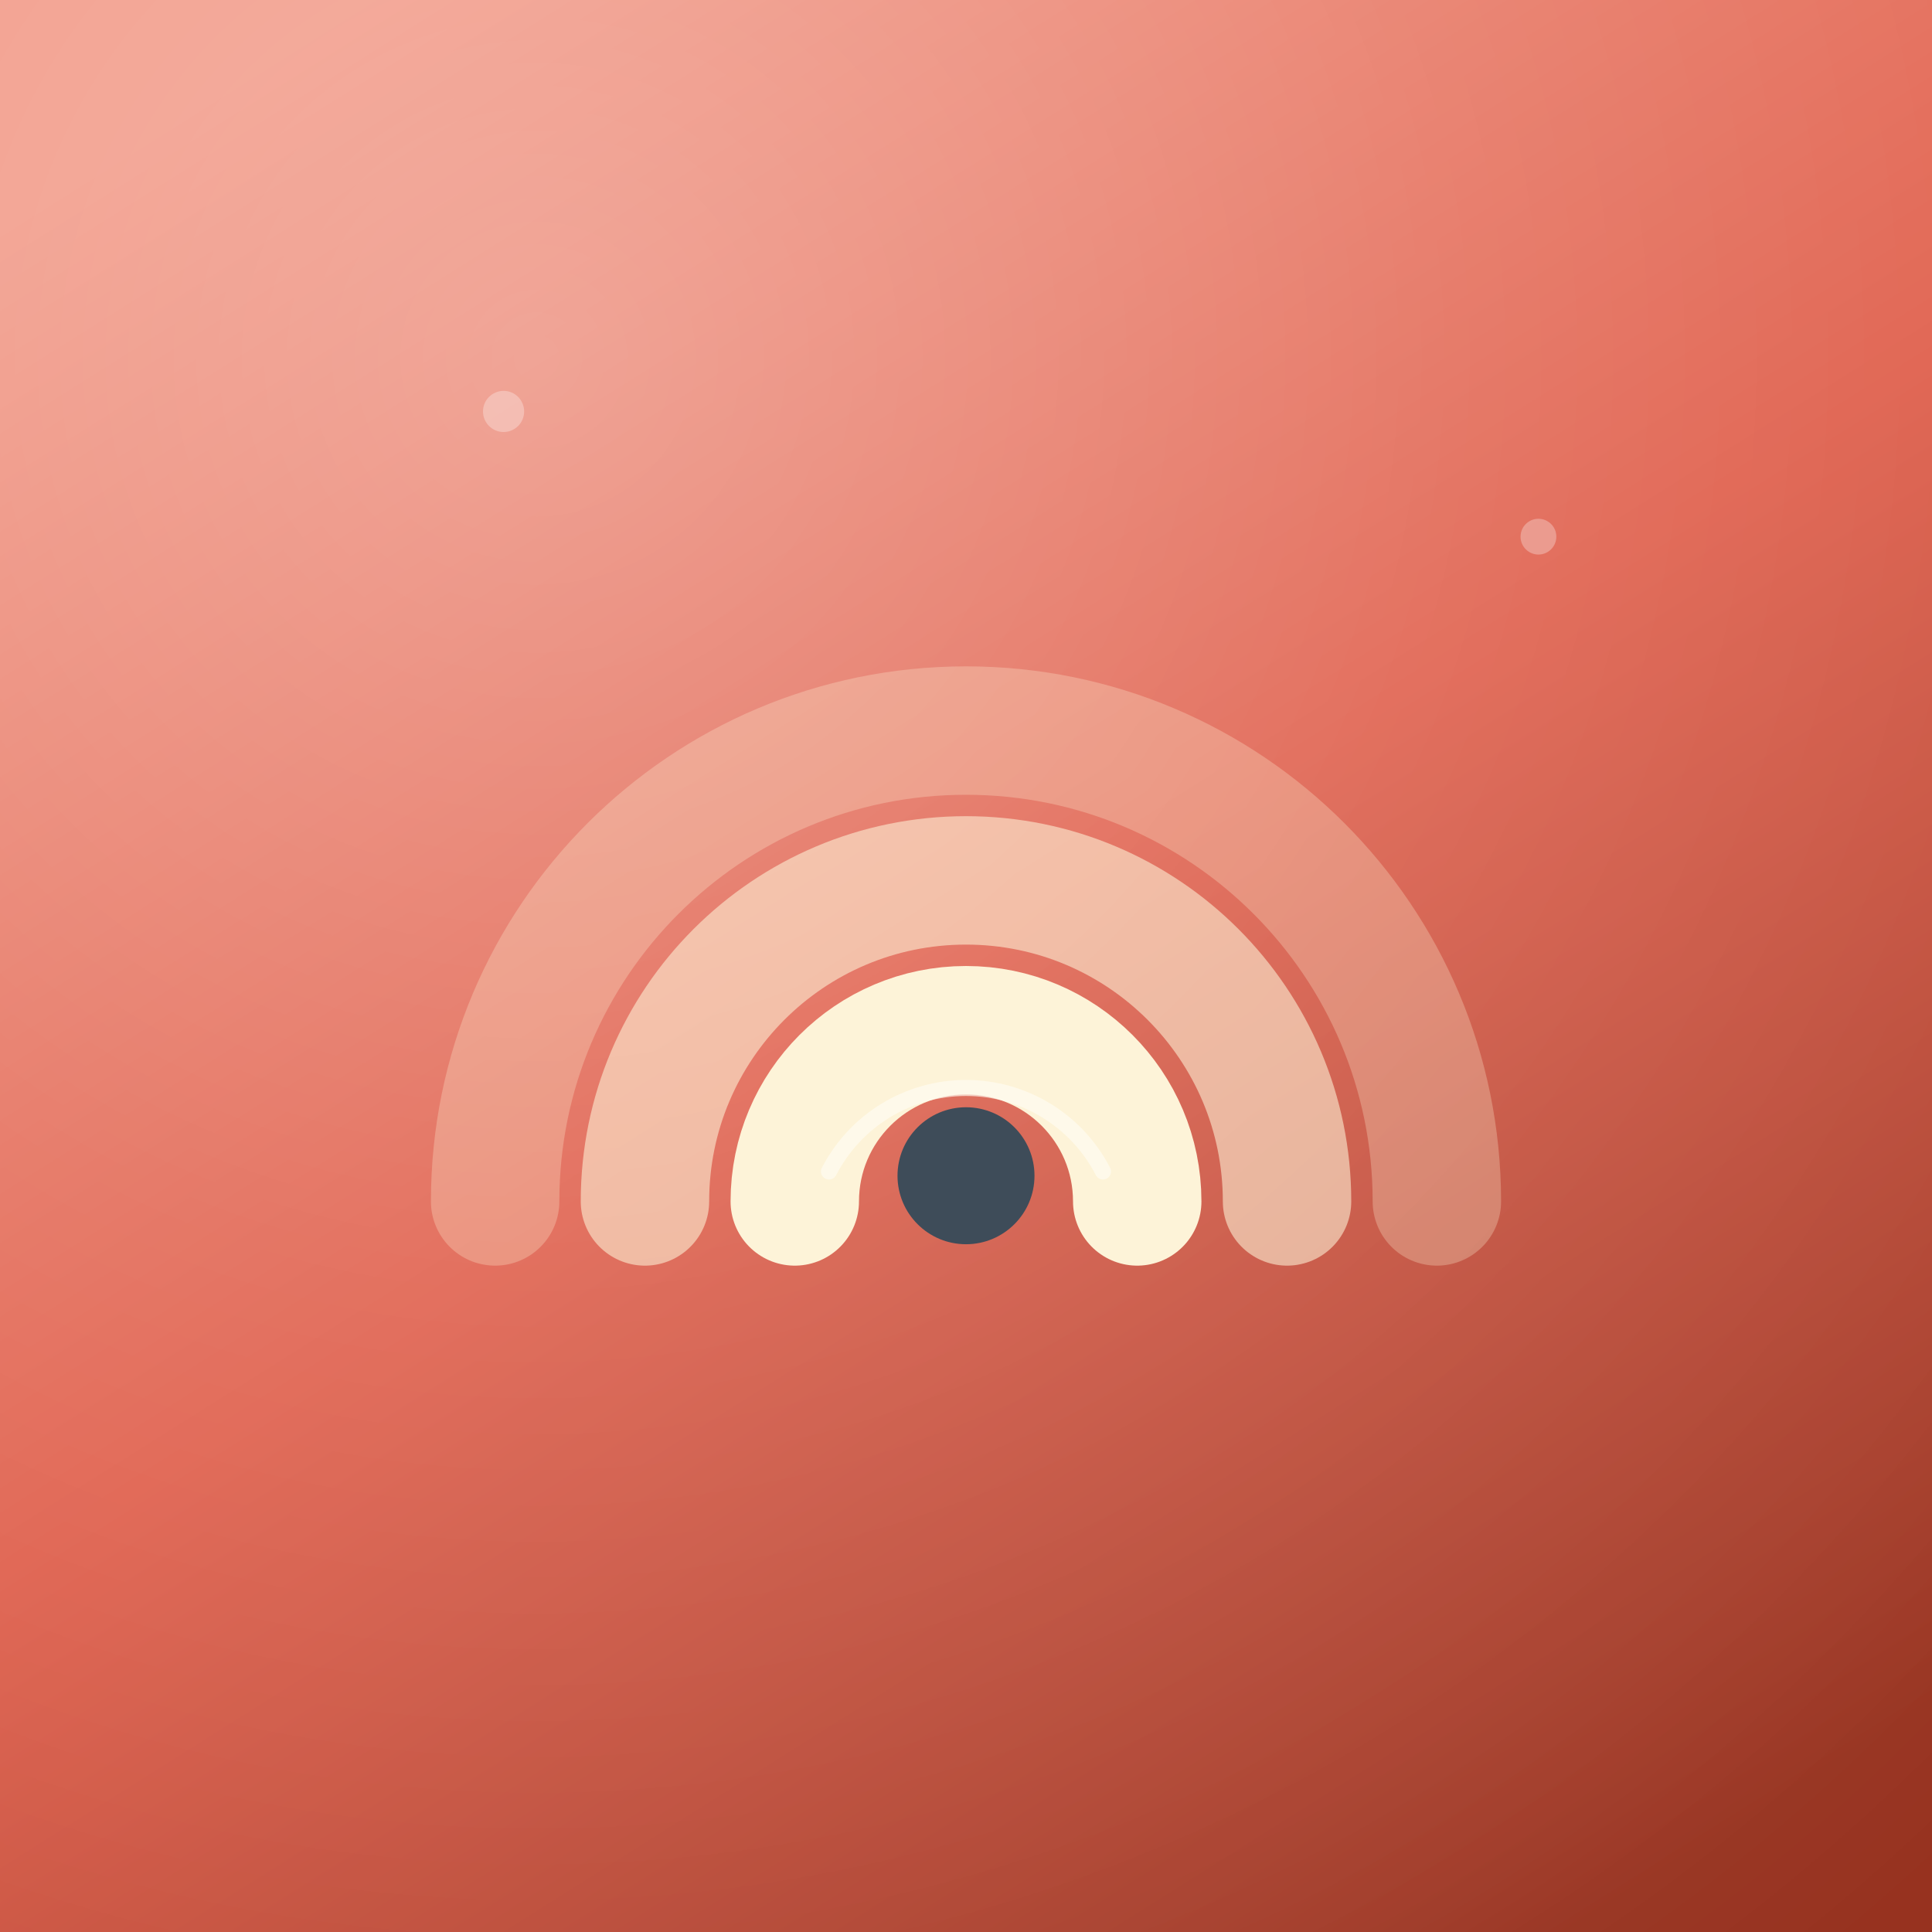
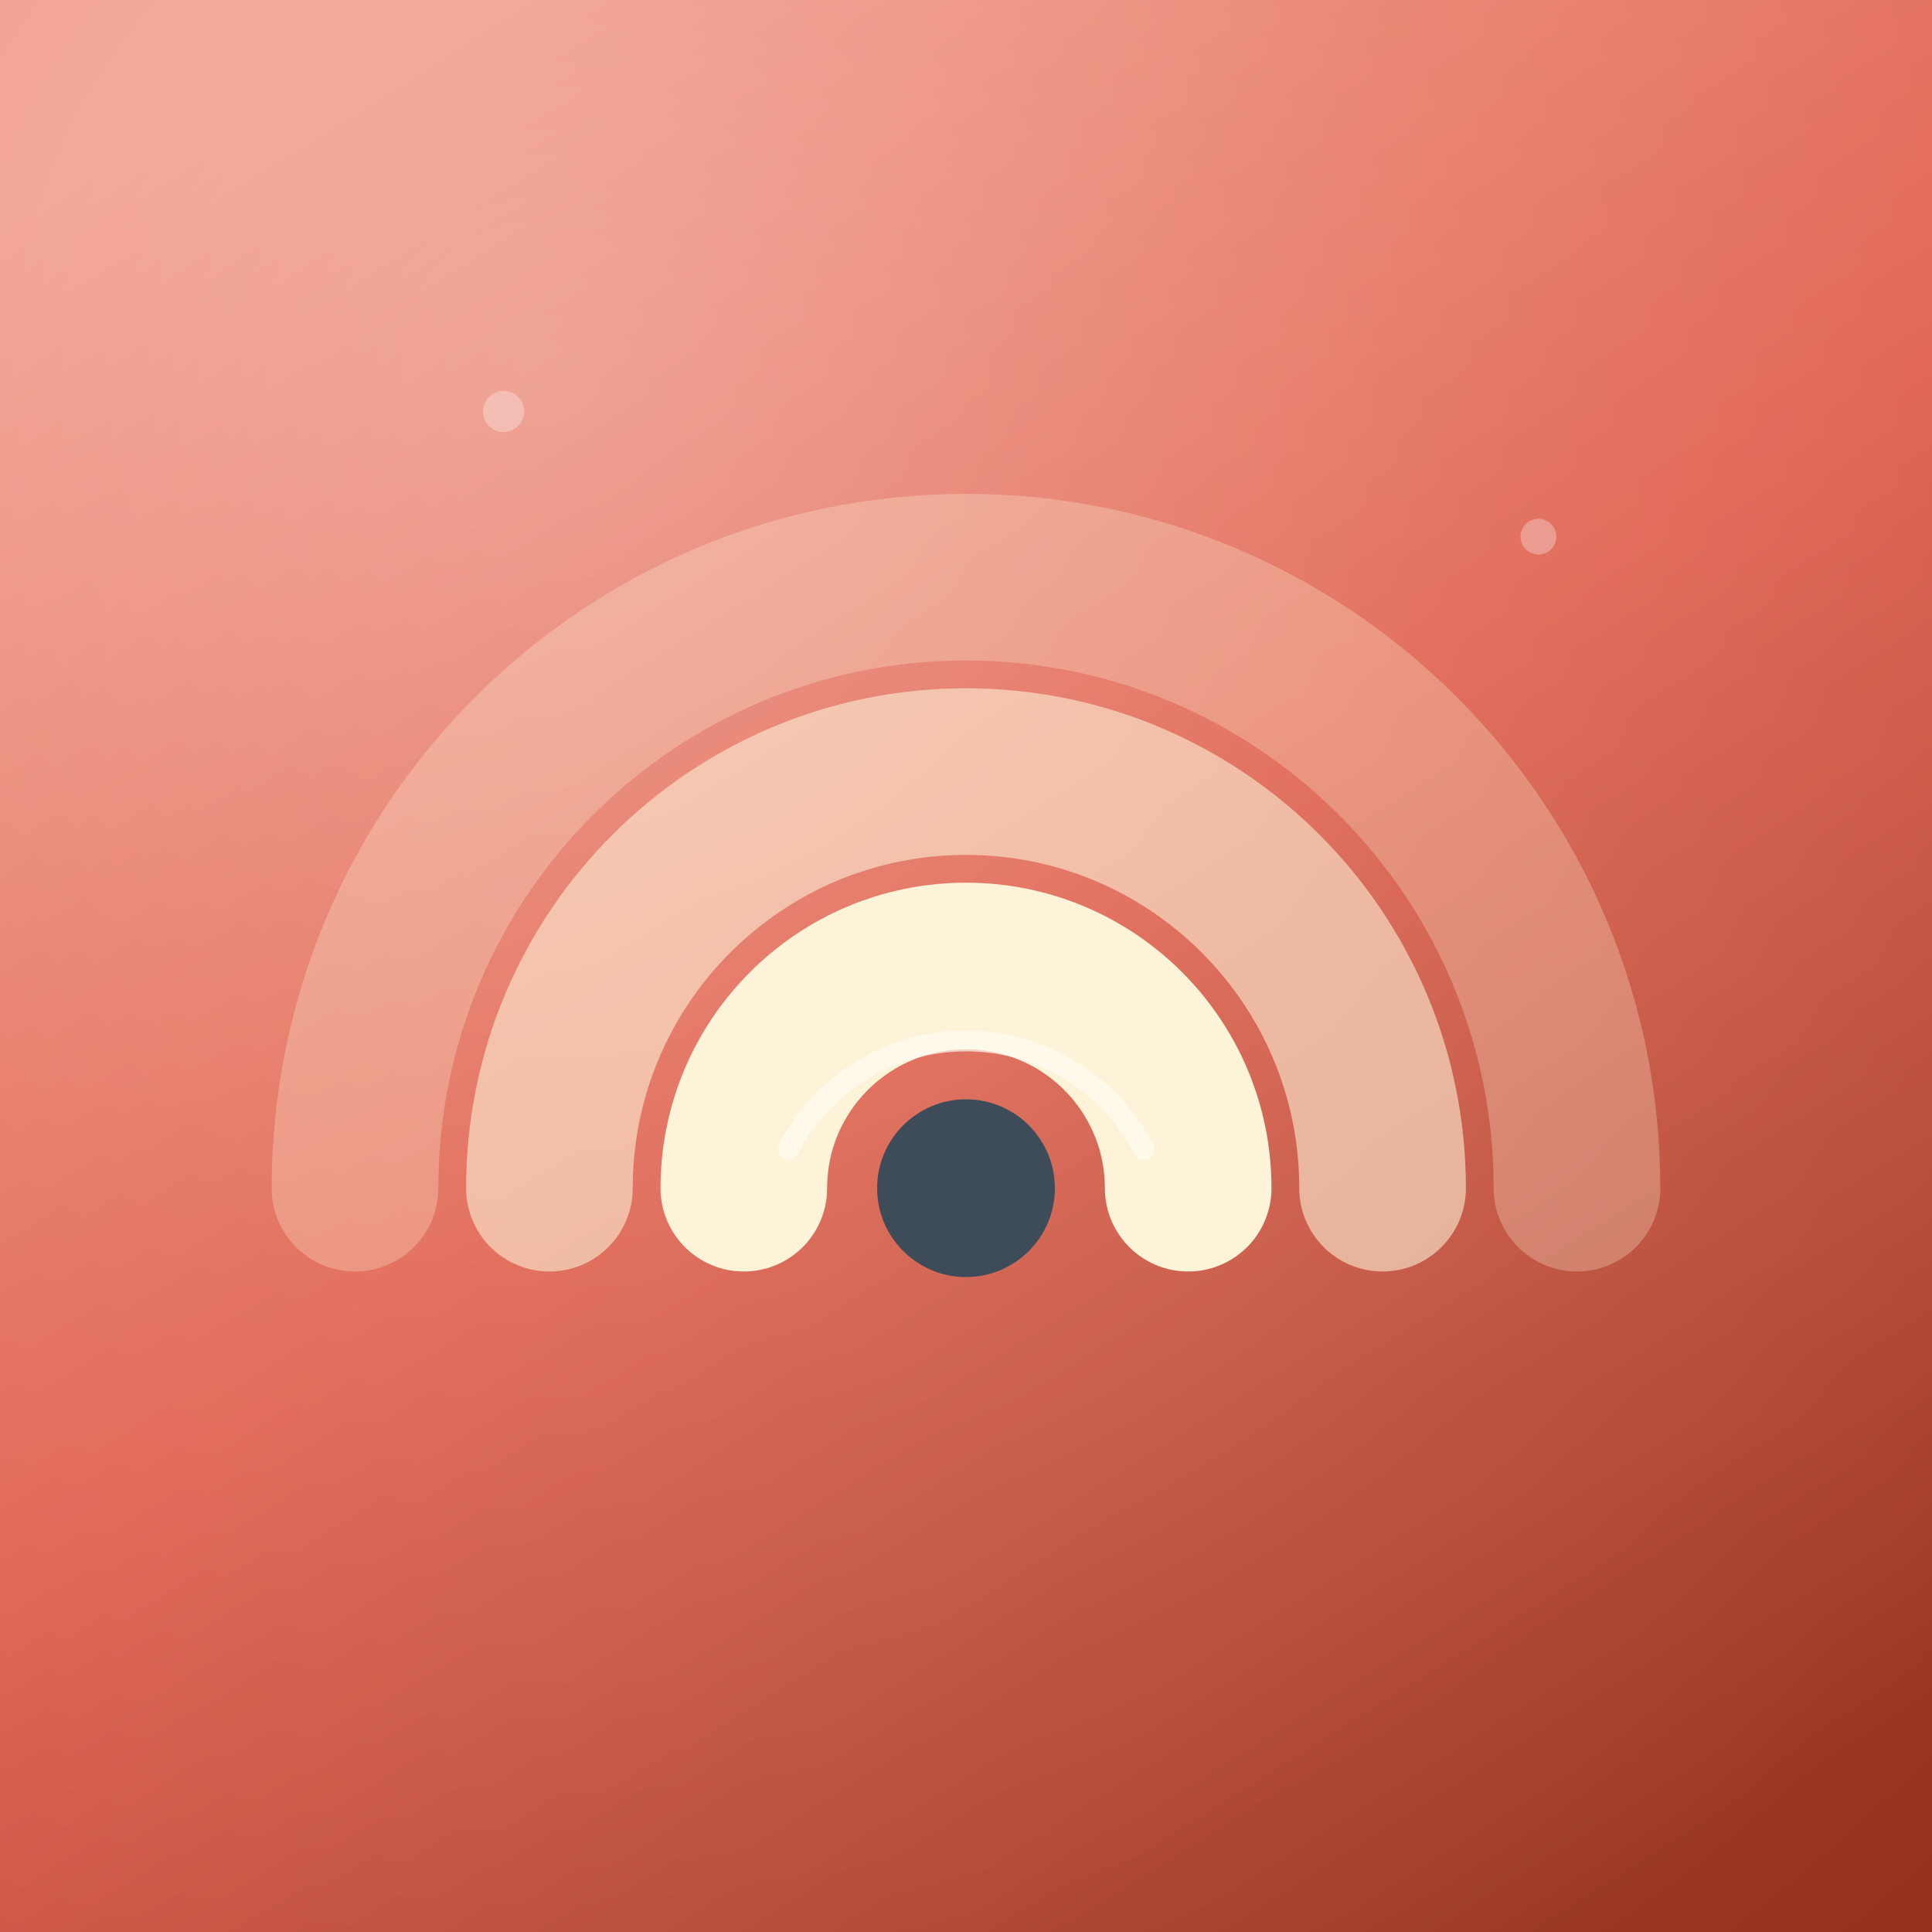
<svg xmlns="http://www.w3.org/2000/svg" viewBox="0 0 108 108">
  <defs>
    <linearGradient id="tayf_sky" x1="20" y1="0" x2="88" y2="108" gradientUnits="userSpaceOnUse">
      <stop offset="0.0" stop-color="#F0907C" />
      <stop offset="0.5" stop-color="#DE5945" />
      <stop offset="1.0" stop-color="#97321F" />
    </linearGradient>
    <radialGradient id="tayf_dawn" cx="30" cy="20" r="115" gradientUnits="userSpaceOnUse">
      <stop offset="0.0" stop-color="#FFFFFF" stop-opacity="0.30" />
      <stop offset="0.45" stop-color="#FFFFFF" stop-opacity="0.14" />
      <stop offset="0.85" stop-color="#FFFFFF" stop-opacity="0.05" />
      <stop offset="1.0" stop-color="#FFFFFF" stop-opacity="0" />
    </radialGradient>
  </defs>
  <path d="M0,0h108v108h-108z" fill="url(#tayf_sky)" />
  <path d="M0,0h108v108h-108z" fill="url(#tayf_dawn)" />
  <g transform="scale(1.6875)">
-     <g transform="translate(32 32) scale(0.709) translate(-32 -37)">
-       <path d="M10,48 A22,22 0 0 1 54,48" stroke="#FDF3D8" stroke-width="6" stroke-linecap="round" fill="none" stroke-opacity="0.28" />
-       <path d="M17,48 A15,15 0 0 1 47,48" stroke="#FDF3D8" stroke-width="6" stroke-linecap="round" fill="none" stroke-opacity="0.58" />
+     <g transform="translate(32 32) scale(0.92) translate(-32 -40)">
+       <path d="M10,48 A22,22 0 0 1 54,48" stroke="#FDF3D8" stroke-width="6" stroke-linecap="round" fill="none" stroke-opacity=".28" />
+       <path d="M17,48 A15,15 0 0 1 47,48" stroke="#FDF3D8" stroke-width="6" stroke-linecap="round" fill="none" stroke-opacity=".58" />
      <path d="M24,48 A8,8 0 0 1 40,48" stroke="#FDF3D8" stroke-width="6" stroke-linecap="round" fill="none" />
-       <path d="M25.6,46.6 A7.2,7.2 0 0 1 38.4,46.6" stroke="#FFFDF2" stroke-width="0.75" stroke-linecap="round" fill="none" stroke-opacity="0.68" />
-       <circle cx="32" cy="46.8" r="3.2" fill="#3E4C59" />
+       <path d="M25.6,46.6 A7.2,7.2 0 0 1 38.4,46.6" stroke="#FFFDF2" stroke-width="0.75" stroke-linecap="round" fill="none" stroke-opacity=".68" />
+       <circle cx="32" cy="48" r="3.2" fill="#3E4C59" />
    </g>
  </g>
  <path fill="#FFFFFF" fill-opacity="0.30" d="M27,23 a1.15,1.15 0 1 0 2.3,0 a1.15,1.15 0 1 0 -2.3,0" />
  <path fill="#FFFFFF" fill-opacity="0.30" d="M85,30 a1,1 0 1 0 2,0 a1,1 0 1 0 -2,0" />
</svg>
